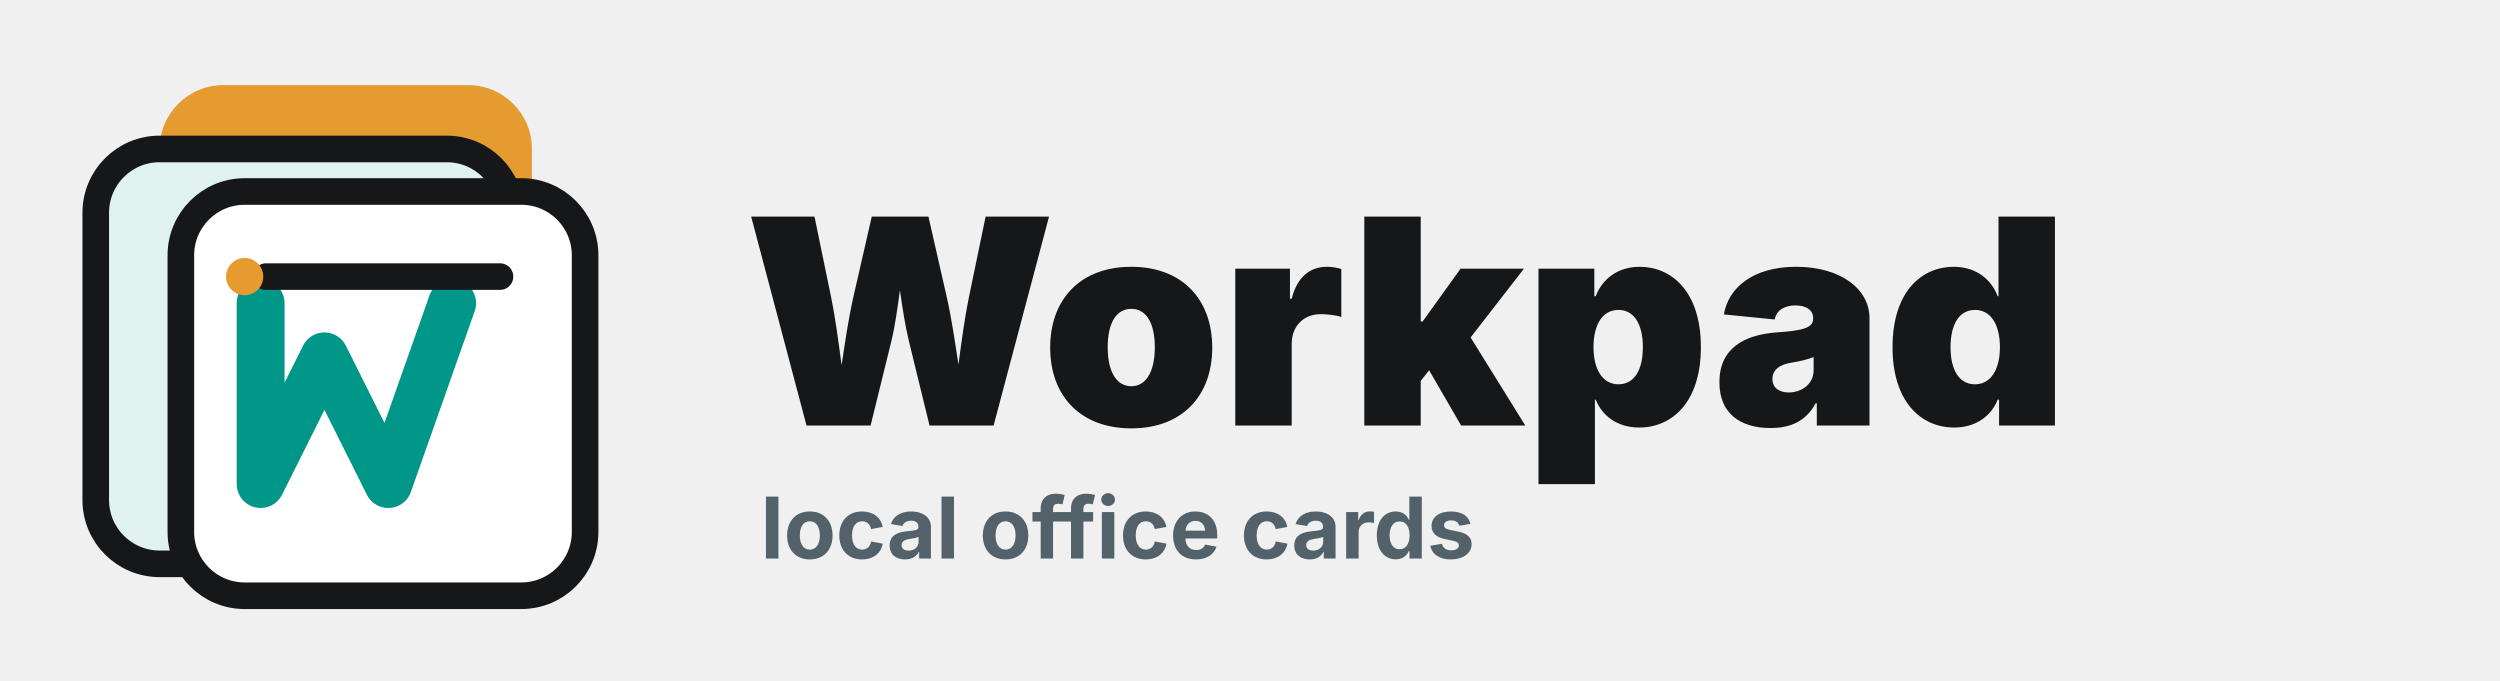
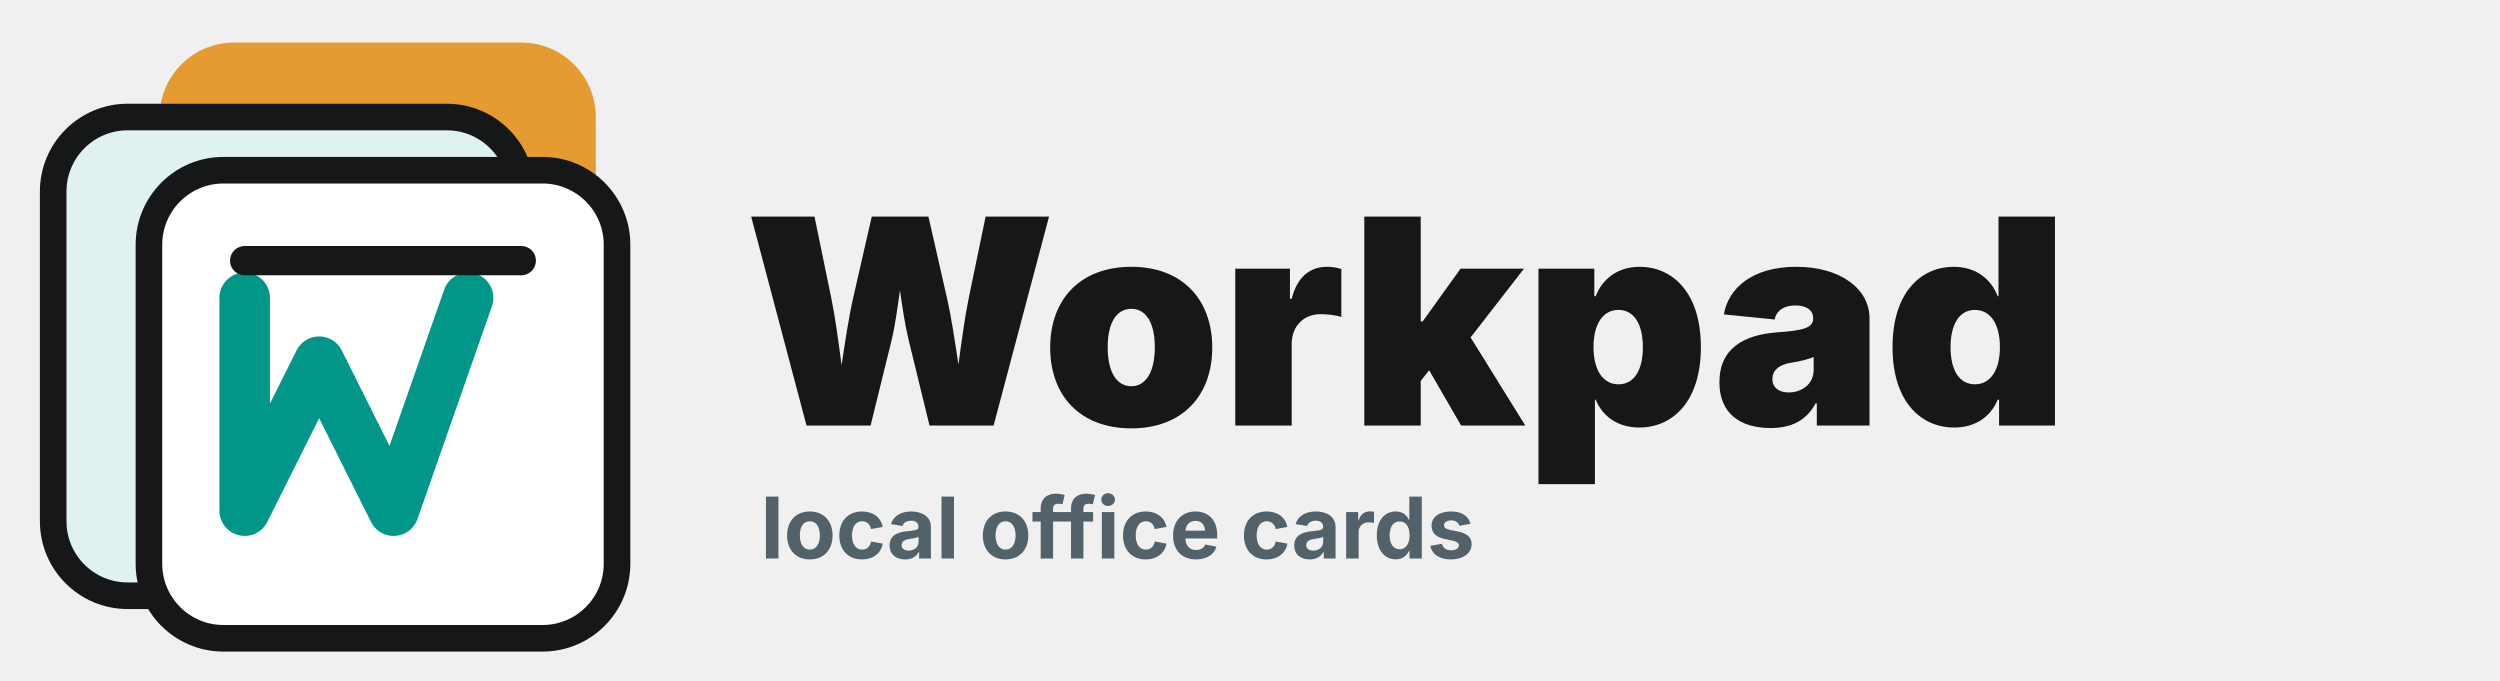
<svg xmlns="http://www.w3.org/2000/svg" viewBox="0 0 470 128" role="img" aria-labelledby="title desc">
  <g>
-     <rect x="30" y="16" width="70" height="76" rx="12" fill="#E59B2F" />
-     <rect x="18" y="28" width="78" height="78" rx="12" fill="#DFF2EF" stroke="#161719" stroke-width="5" />
-     <rect x="34" y="36" width="76" height="76" rx="12" fill="#FFFFFF" stroke="#161719" stroke-width="5" />
-     <path d="M49 57v34M49 91l12-24 12 24 12-34" fill="none" stroke="#009688" stroke-linecap="round" stroke-linejoin="round" stroke-width="9" />
-     <path d="M50 52h44" fill="none" stroke="#161719" stroke-linecap="round" stroke-width="5" />
-     <circle cx="46" cy="52" r="3.5" fill="#E59B2F" />
+     <rect x="30" y="8" width="82" height="86" rx="14" fill="#E59B2F" />
+     <rect x="10" y="22" width="88" height="90" rx="14" fill="#DFF2EF" stroke="#161719" stroke-width="5" />
+     <rect x="28" y="32" width="88" height="88" rx="14" fill="#FFFFFF" stroke="#161719" stroke-width="5" />
+     <path d="M46 56v40M46 96l14-28 14 28 14-40" fill="none" stroke="#009688" stroke-linecap="round" stroke-linejoin="round" stroke-width="9.5" />
+     <path d="M46 49h52" fill="none" stroke="#161719" stroke-linecap="round" stroke-width="5.5" />
  </g>
  <text x="140" y="80" fill="#161719" font-family="Inter, Segoe UI, Arial, sans-serif" font-size="54" font-weight="850">Workpad</text>
  <text x="143" y="105" fill="#53616B" font-family="Inter, Segoe UI, Arial, sans-serif" font-size="16" font-weight="700" letter-spacing="0">local office cards</text>
</svg>
